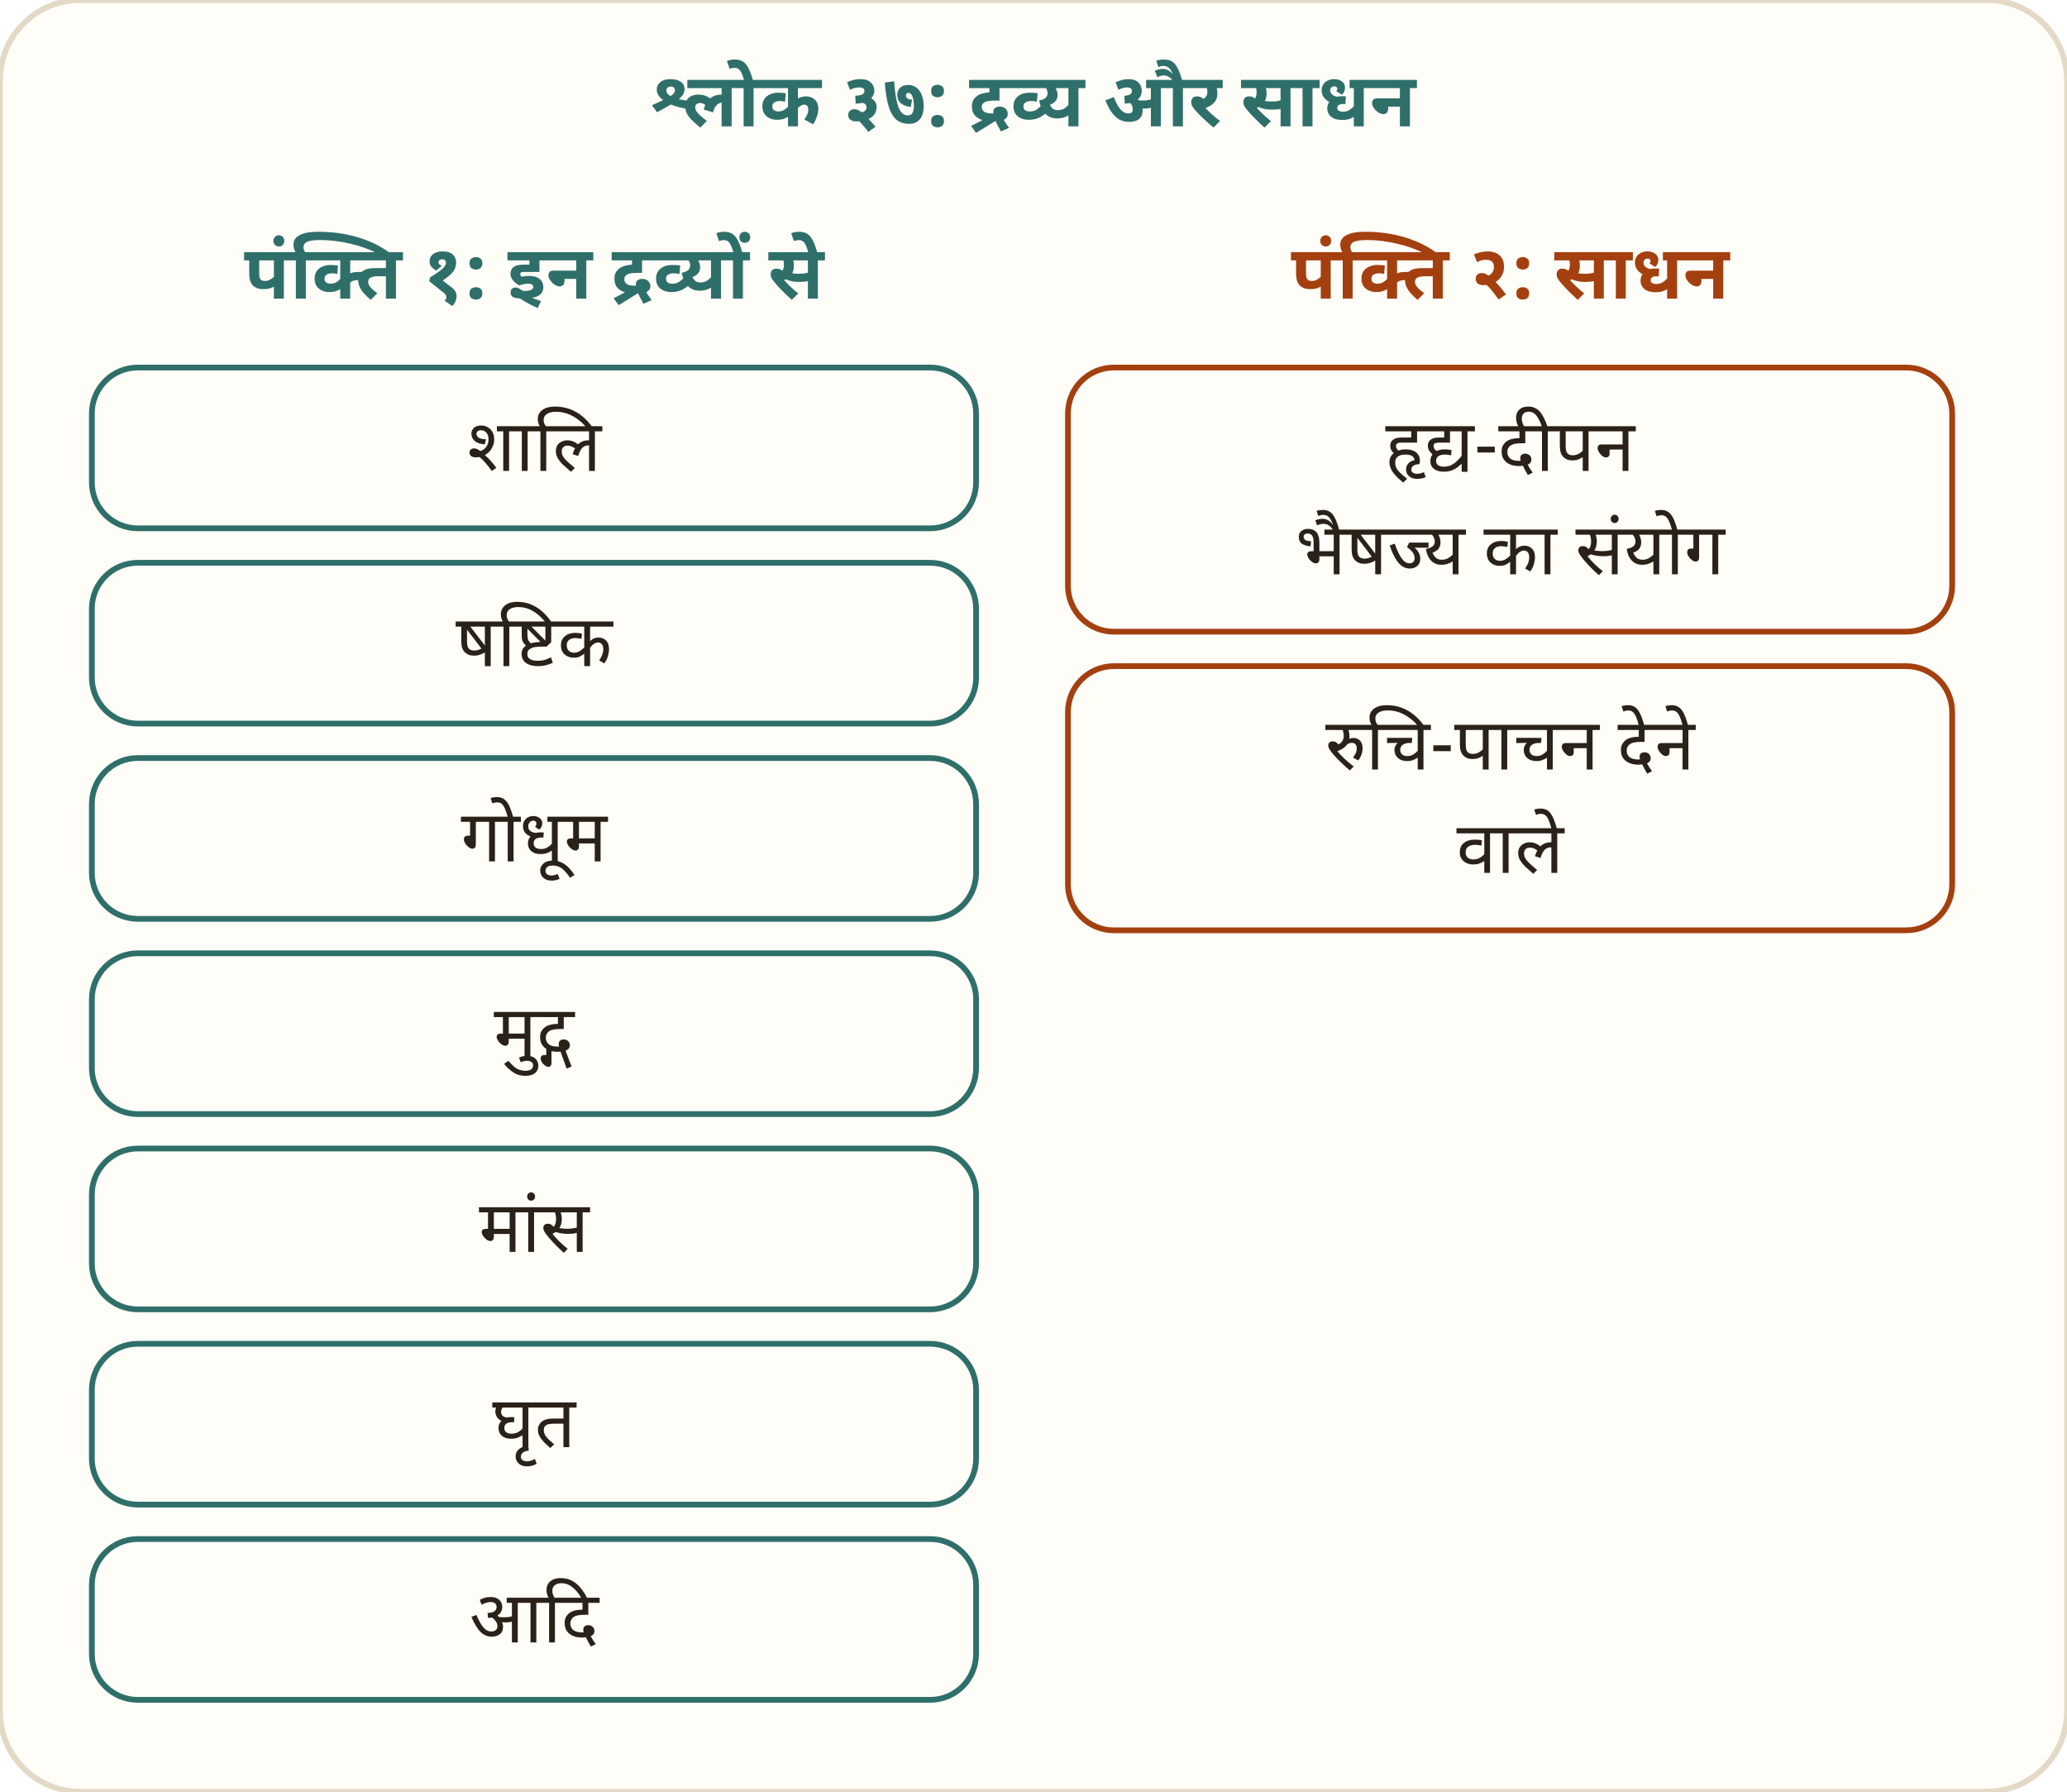
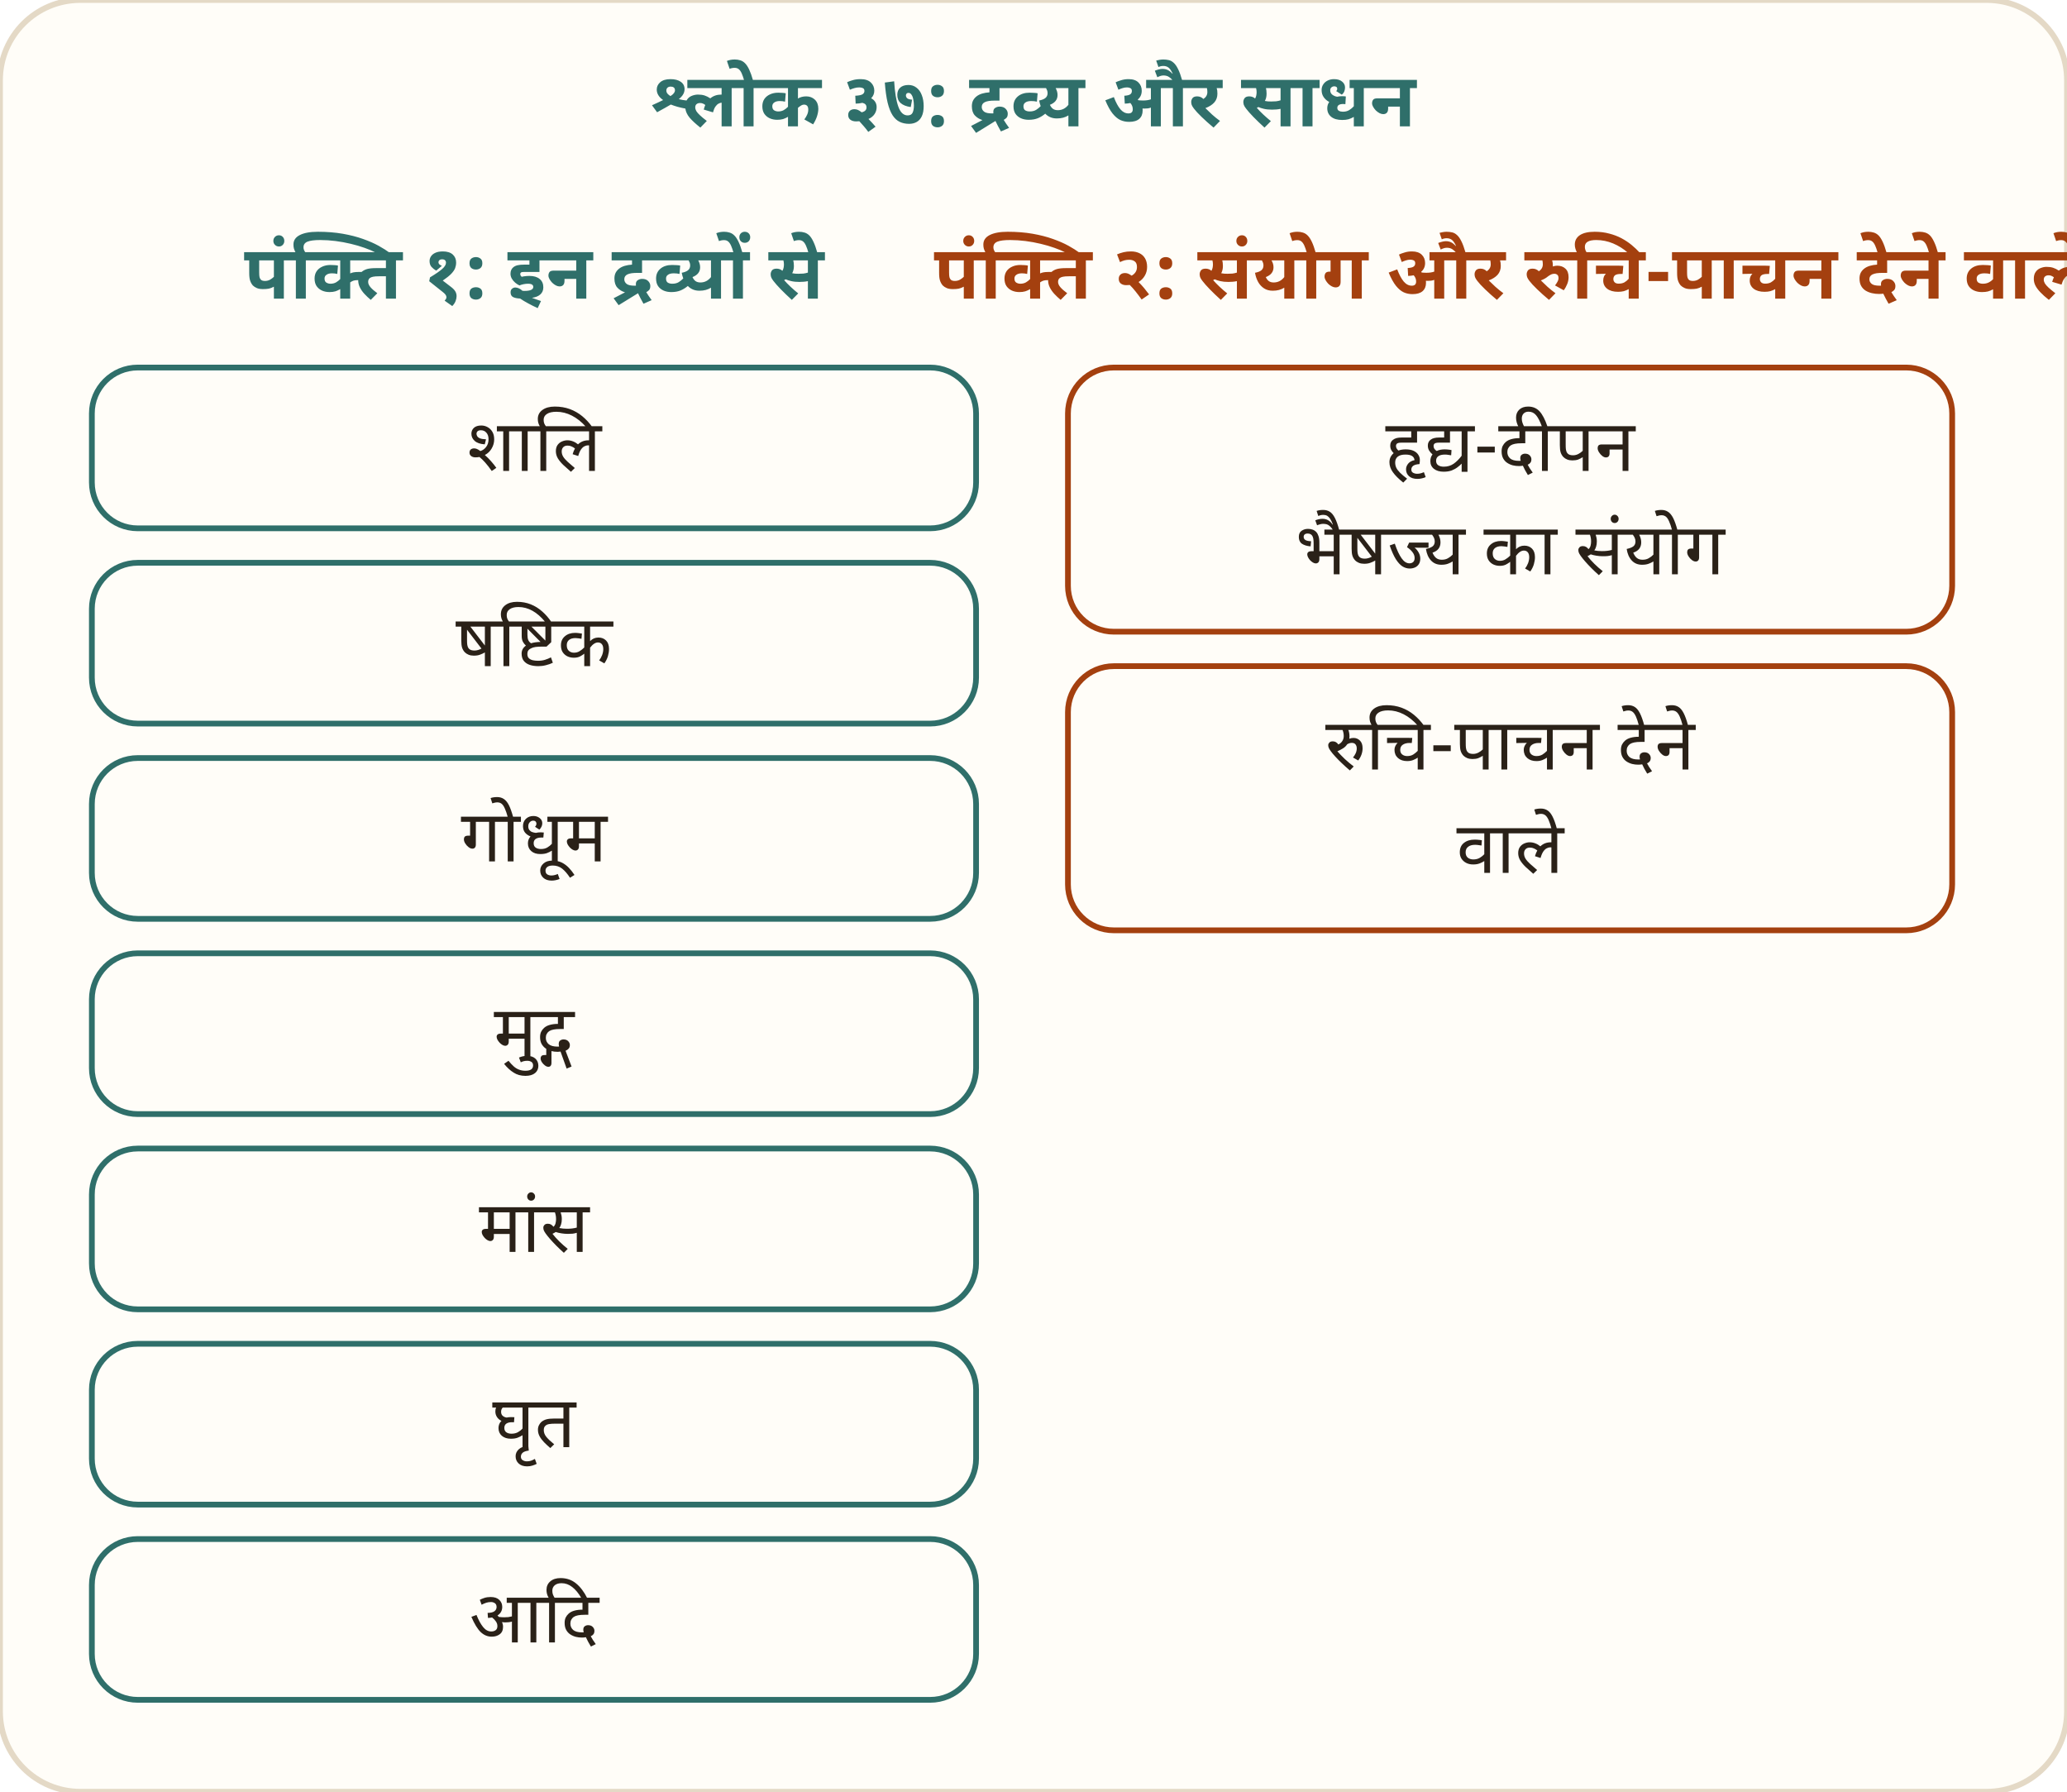
<svg xmlns="http://www.w3.org/2000/svg" viewBox="0 0 360 312" role="img">
  <rect width="360" height="312" rx="14" fill="#fffdf8" stroke="#e4d9c6" />
  <text x="180" y="22" font-family="'Noto Sans Devanagari','Mukta','Nirmala UI','Mangal',sans-serif" font-size="13" font-weight="700" fill="#2f6f6a" text-anchor="middle">श्लोक ३७: द्रव्य और साधन</text>
  <text x="93" y="52" font-family="'Noto Sans Devanagari','Mukta','Nirmala UI','Mangal',sans-serif" font-size="13" font-weight="700" fill="#2f6f6a" text-anchor="middle">पंक्ति १: इन द्रव्यों से</text>
  <rect x="16" y="64" width="154" height="28" rx="8" fill="#fffdf8" stroke="#2f6f6a" />
  <text x="93.0" y="82.0" font-family="'Noto Sans Devanagari','Mukta','Nirmala UI','Mangal',sans-serif" font-size="12.5" font-weight="500" fill="#2a2118" text-anchor="middle">शालि</text>
  <rect x="16" y="98" width="154" height="28" rx="8" fill="#fffdf8" stroke="#2f6f6a" />
  <text x="93.0" y="116.0" font-family="'Noto Sans Devanagari','Mukta','Nirmala UI','Mangal',sans-serif" font-size="12.5" font-weight="500" fill="#2a2118" text-anchor="middle">षष्टिक</text>
  <rect x="16" y="132" width="154" height="28" rx="8" fill="#fffdf8" stroke="#2f6f6a" />
  <text x="93.0" y="150.0" font-family="'Noto Sans Devanagari','Mukta','Nirmala UI','Mangal',sans-serif" font-size="12.5" font-weight="500" fill="#2a2118" text-anchor="middle">गोधूम</text>
  <rect x="16" y="166" width="154" height="28" rx="8" fill="#fffdf8" stroke="#2f6f6a" />
  <text x="93.0" y="184.0" font-family="'Noto Sans Devanagari','Mukta','Nirmala UI','Mangal',sans-serif" font-size="12.5" font-weight="500" fill="#2a2118" text-anchor="middle">मुद्ग</text>
  <rect x="16" y="200" width="154" height="28" rx="8" fill="#fffdf8" stroke="#2f6f6a" />
  <text x="93.0" y="218.0" font-family="'Noto Sans Devanagari','Mukta','Nirmala UI','Mangal',sans-serif" font-size="12.5" font-weight="500" fill="#2a2118" text-anchor="middle">मांस</text>
  <rect x="16" y="234" width="154" height="28" rx="8" fill="#fffdf8" stroke="#2f6f6a" />
  <text x="93.0" y="252.0" font-family="'Noto Sans Devanagari','Mukta','Nirmala UI','Mangal',sans-serif" font-size="12.5" font-weight="500" fill="#2a2118" text-anchor="middle">घृत</text>
  <rect x="16" y="268" width="154" height="28" rx="8" fill="#fffdf8" stroke="#2f6f6a" />
  <text x="93.0" y="286.0" font-family="'Noto Sans Devanagari','Mukta','Nirmala UI','Mangal',sans-serif" font-size="12.5" font-weight="500" fill="#2a2118" text-anchor="middle">आदि</text>
-   <text x="263" y="52" font-family="'Noto Sans Devanagari','Mukta','Nirmala UI','Mangal',sans-serif" font-size="13" font-weight="700" fill="#a4400f" text-anchor="middle">पंक्ति २: साधन</text>
+   <text x="263" y="52" font-family="'Noto Sans Devanagari','Mukta','Nirmala UI','Mangal',sans-serif" font-size="13" font-weight="700" fill="#a4400f" text-anchor="middle">पंक्ति २: संयोग और रुचि-पाचन देने वाले</text>
  <rect x="186" y="64" width="154" height="46" rx="8" fill="#fffdf8" stroke="#a4400f" />
  <text x="263.0" y="82.0" font-family="'Noto Sans Devanagari','Mukta','Nirmala UI','Mangal',sans-serif" font-size="12.5" font-weight="500" fill="#2a2118" text-anchor="middle">हृद्य-दीपन</text>
  <text x="263.0" y="100.0" font-family="'Noto Sans Devanagari','Mukta','Nirmala UI','Mangal',sans-serif" font-size="12.5" font-weight="500" fill="#2a2118" text-anchor="middle">भैषज्य का संयोग</text>
  <rect x="186" y="116" width="154" height="46" rx="8" fill="#fffdf8" stroke="#a4400f" />
  <text x="263.0" y="134.0" font-family="'Noto Sans Devanagari','Mukta','Nirmala UI','Mangal',sans-serif" font-size="12.5" font-weight="500" fill="#2a2118" text-anchor="middle">रुचि-पाचन देने</text>
  <text x="263.0" y="152.0" font-family="'Noto Sans Devanagari','Mukta','Nirmala UI','Mangal',sans-serif" font-size="12.5" font-weight="500" fill="#2a2118" text-anchor="middle">वाले</text>
</svg>
